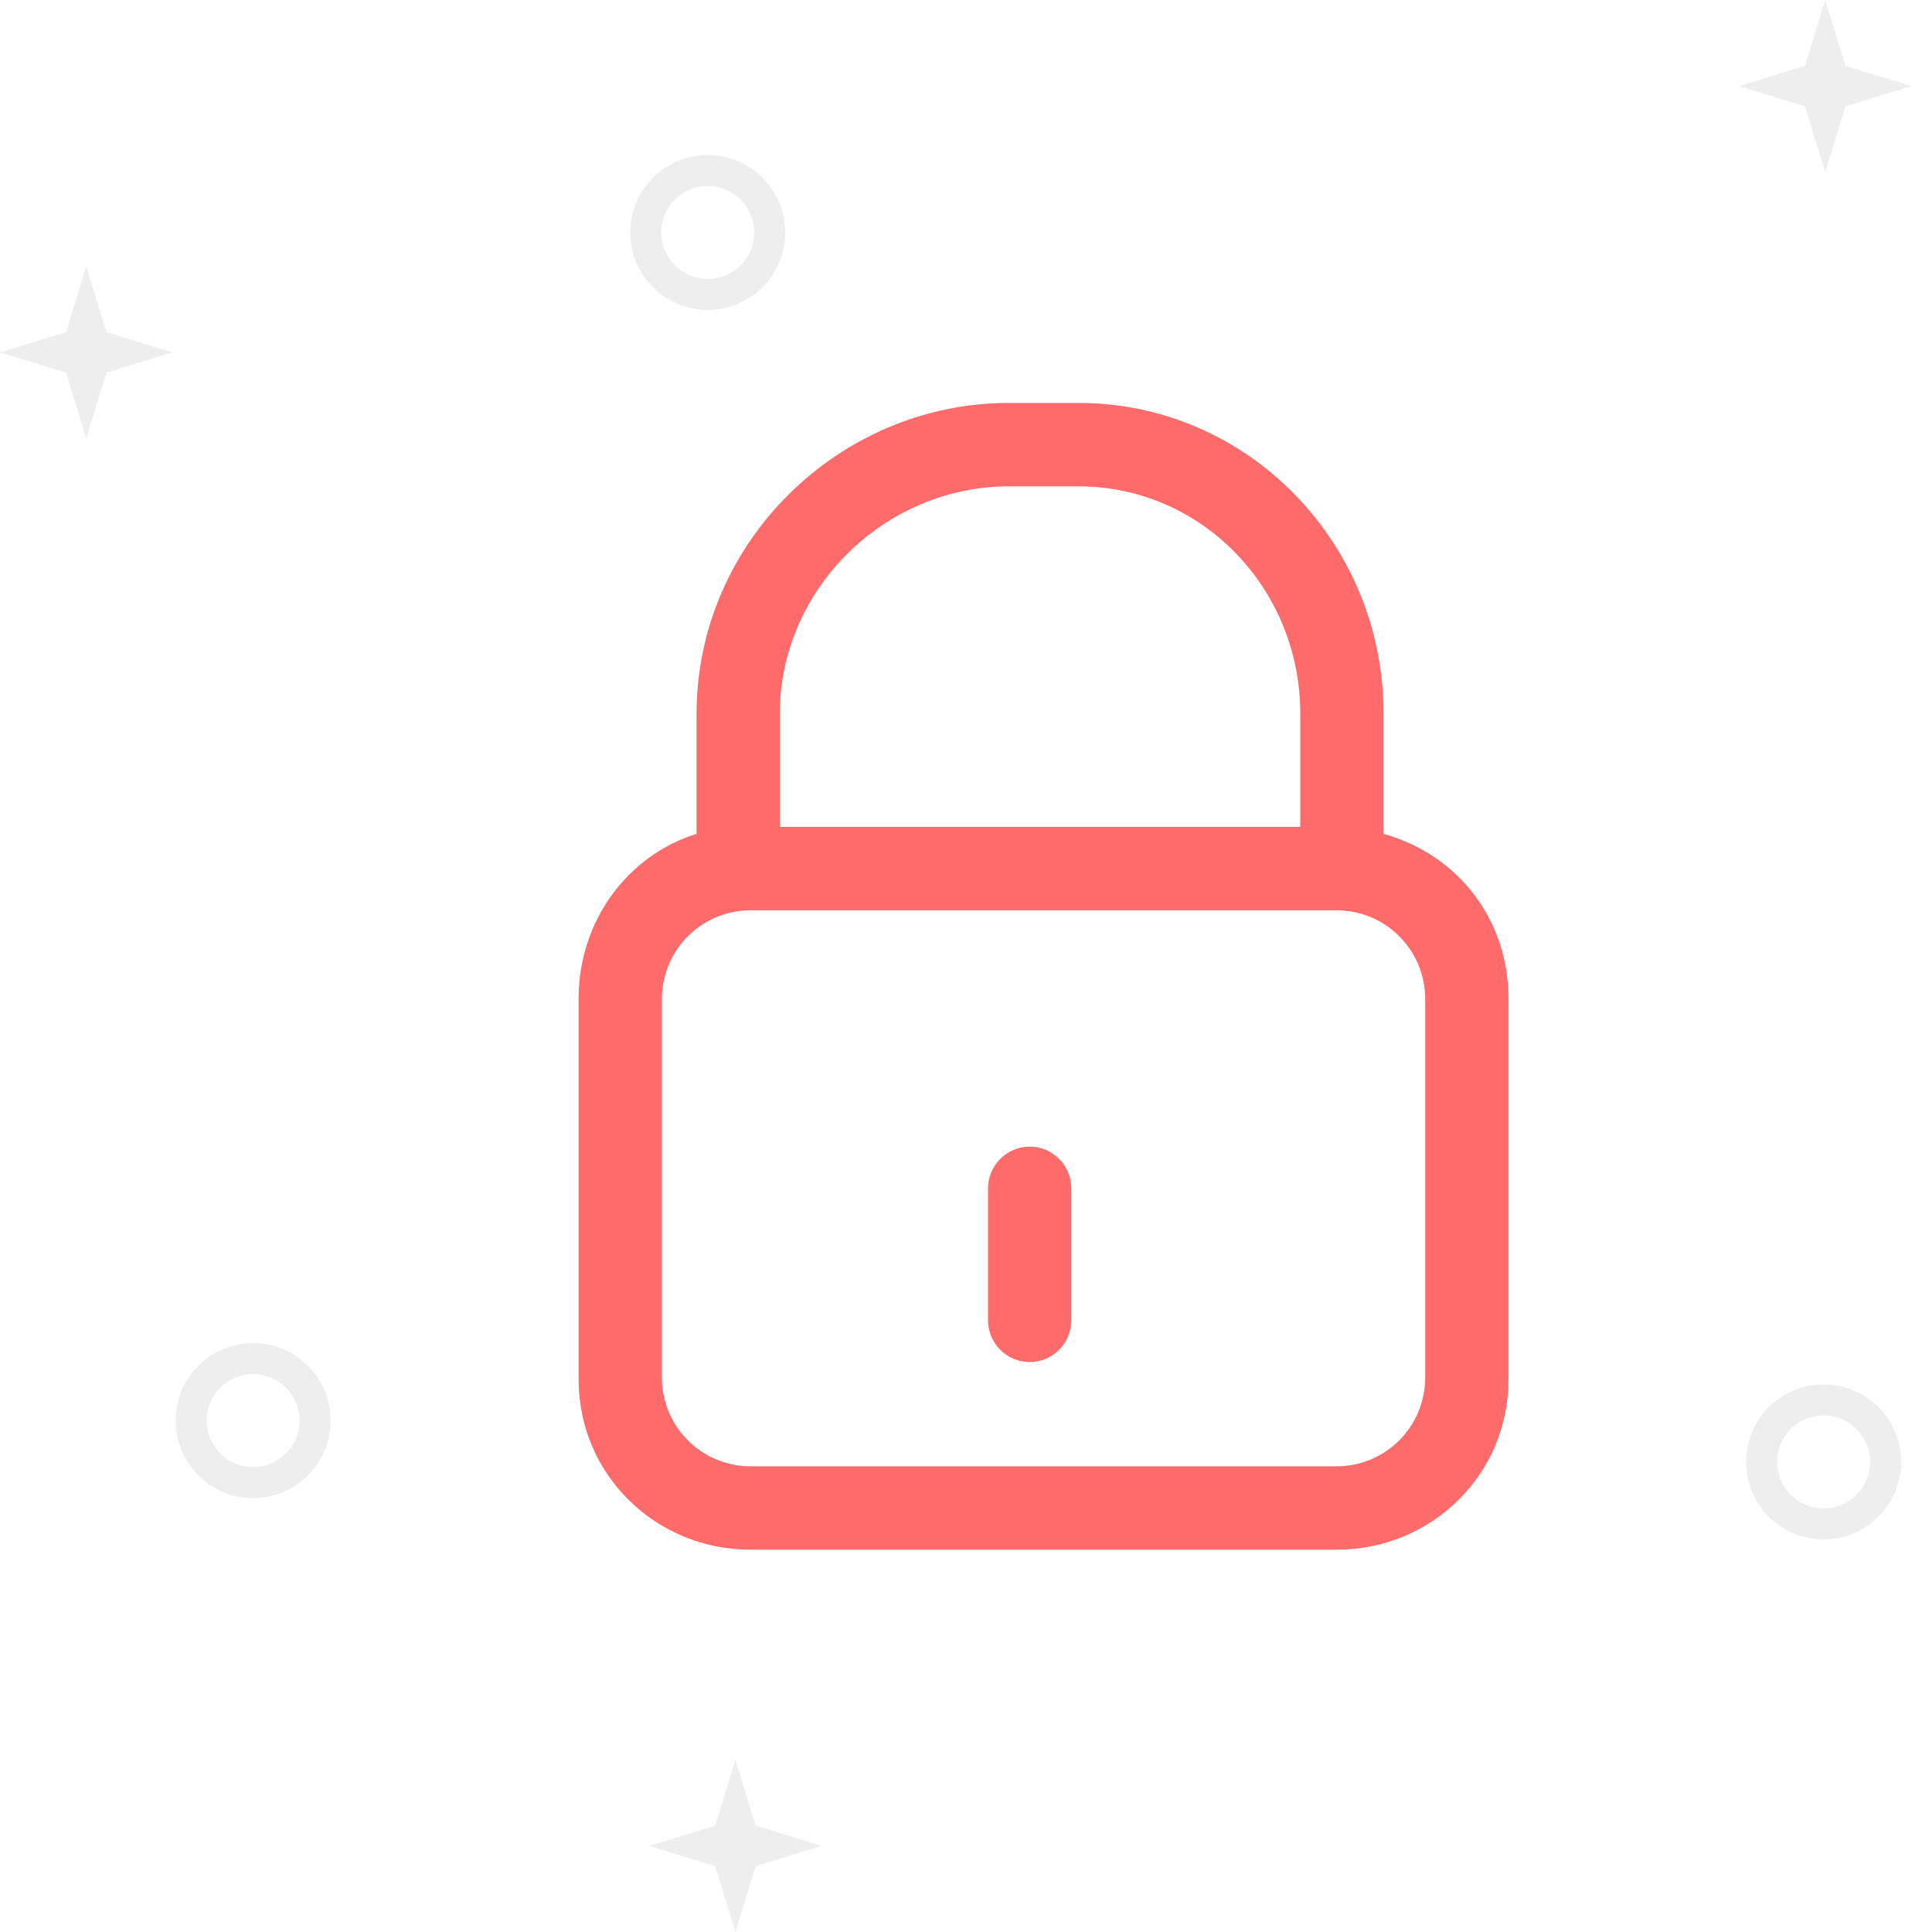
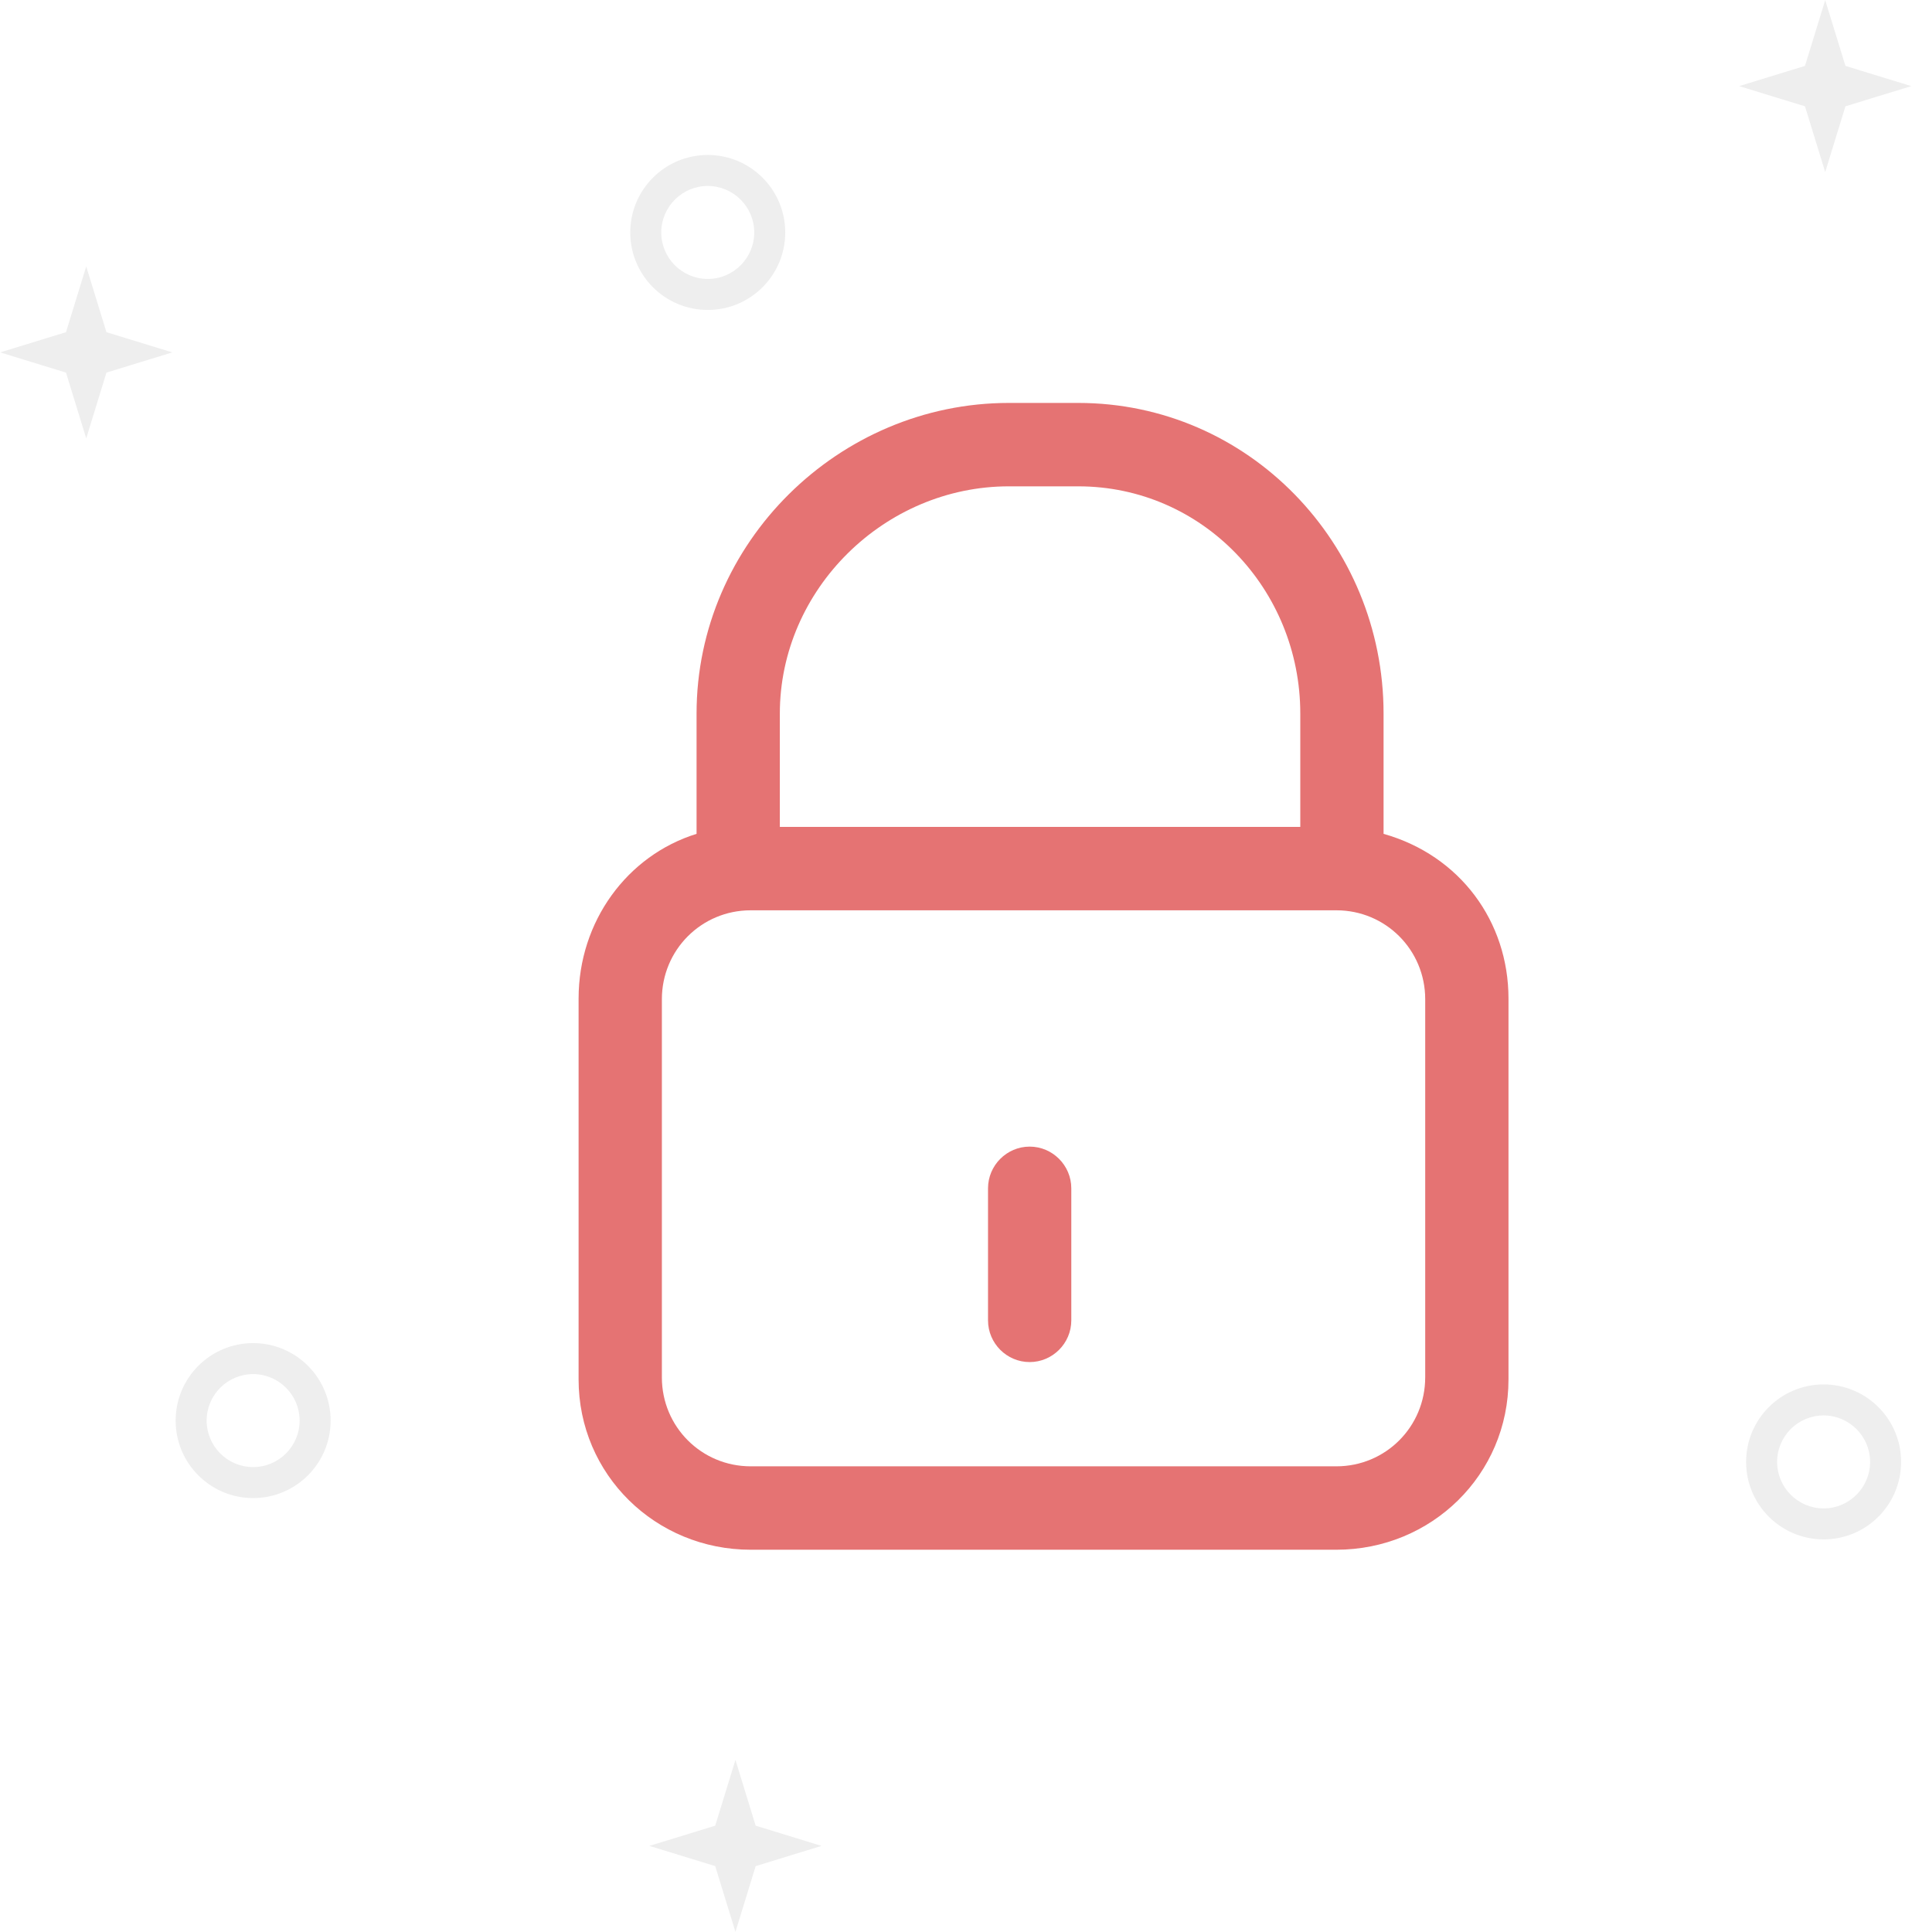
<svg xmlns="http://www.w3.org/2000/svg" version="1.1" x="0px" y="0px" viewBox="0 0 185 187" style="enable-background:new 0 0 185 187;" xml:space="preserve">
  <style type="text/css">
	.st0{enable-background:new    ;}
	.st1{fill:#eee;}
- 	.st2{fill:#ff6b6b;}
+ 	.st2{fill:#e57373;}
</style>
  <g class="st0">
    <g id="figures">
      <g>
        <path class="st1" d="M68.5,18c2.481,0,4.5,2.019,4.5,4.5S70.981,27,68.5,27S64,24.981,64,22.5S66.019,18,68.5,18 M24.5,133     c2.481,0,4.5,2.019,4.5,4.5s-2.019,4.5-4.5,4.5s-4.5-2.019-4.5-4.5S22.019,133,24.5,133 M176.5,137c2.481,0,4.5,2.019,4.5,4.5     c0,2.481-2.019,4.5-4.5,4.5s-4.5-2.019-4.5-4.5C172,139.019,174.019,137,176.5,137 M176.655,0.013l-1.958,6.366l-6.374,1.956     l6.374,1.955l1.958,6.366l1.958-6.366l6.374-1.955l-6.374-1.956L176.655,0.013L176.655,0.013z M68.5,15     c-4.142,0-7.5,3.358-7.5,7.5c0,4.142,3.358,7.5,7.5,7.5s7.5-3.358,7.5-7.5C76,18.358,72.642,15,68.5,15L68.5,15z M8.345,25.787     l-1.958,6.366l-6.374,1.955l6.374,1.956l1.958,6.366l1.958-6.366l6.374-1.956l-6.374-1.955L8.345,25.787L8.345,25.787z M24.5,130     c-4.142,0-7.5,3.358-7.5,7.5c0,4.142,3.358,7.5,7.5,7.5s7.5-3.358,7.5-7.5C32,133.358,28.642,130,24.5,130L24.5,130z M176.5,134     c-4.142,0-7.5,3.358-7.5,7.5c0,4.142,3.358,7.5,7.5,7.5s7.5-3.358,7.5-7.5C184,137.358,180.642,134,176.5,134L176.5,134z      M71.181,170.344l-1.958,6.366l-6.374,1.956l6.374,1.956l1.958,6.366l1.958-6.366l6.374-1.956l-6.374-1.956L71.181,170.344     L71.181,170.344z" />
      </g>
    </g>
  </g>
  <g class="st0">
    <g id="lock">
      <g>
        <path class="st2" d="M133.91,80.709V69.071C133.91,52.589,120.813,39,104.358,39h-6.716c-16.455,0-30.224,13.522-30.224,30.071     v11.638C60.702,82.794,56,89.185,56,96.653v36.866C56,142.734,63.455,150,72.657,150h56.687c9.202,0,16.657-7.266,16.657-16.482     V96.653C146,89.185,141.299,82.794,133.91,80.709z M75.477,69.071c0-12.042,10.142-21.998,22.164-21.998h6.716     c12.022,0,21.493,9.956,21.493,21.998v10.965H75.477V69.071z M137.94,133.316c0,4.776-3.828,8.611-8.597,8.611H72.657     c-4.769,0-8.597-3.835-8.597-8.611V96.72c0-4.776,3.828-8.611,8.597-8.611h56.687c4.769,0,8.597,3.835,8.597,8.611V133.316z      M99.657,110.982c-2.216,0-4.03,1.816-4.03,4.036V127.8c0,2.22,1.813,4.036,4.03,4.036s4.03-1.816,4.03-4.036v-12.782     C103.686,112.798,101.873,110.982,99.657,110.982z" />
      </g>
    </g>
  </g>
</svg>
